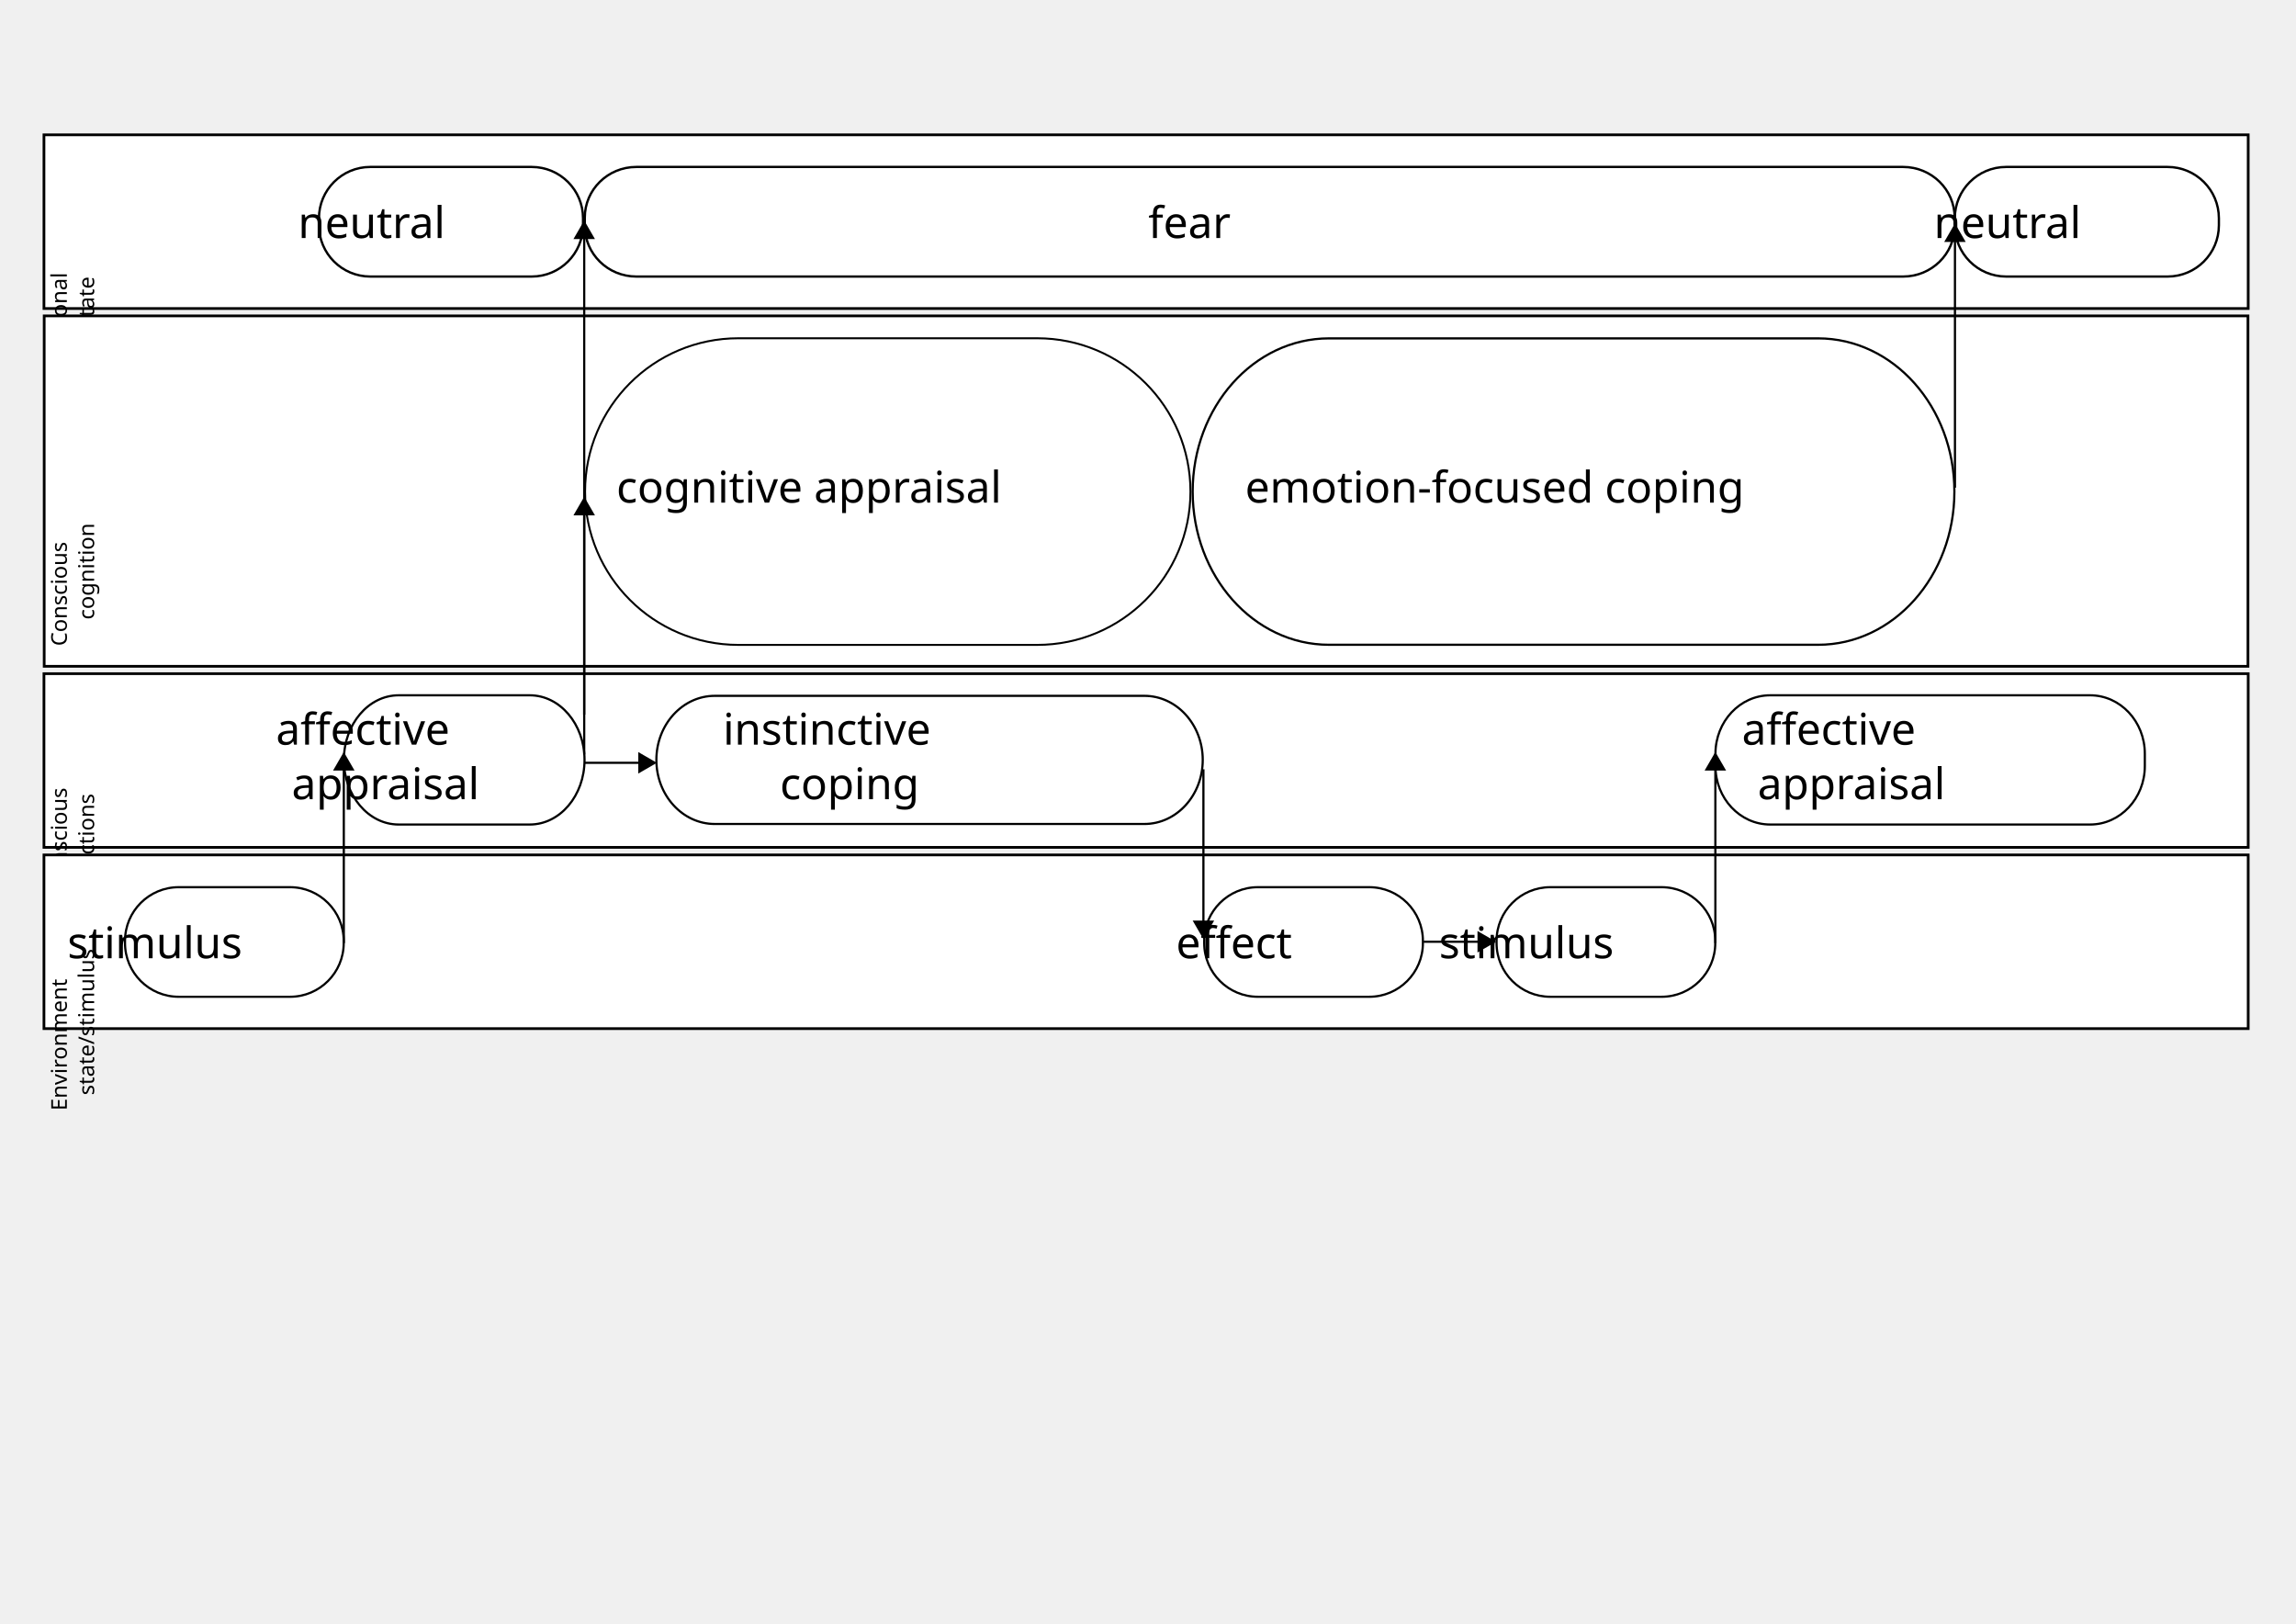
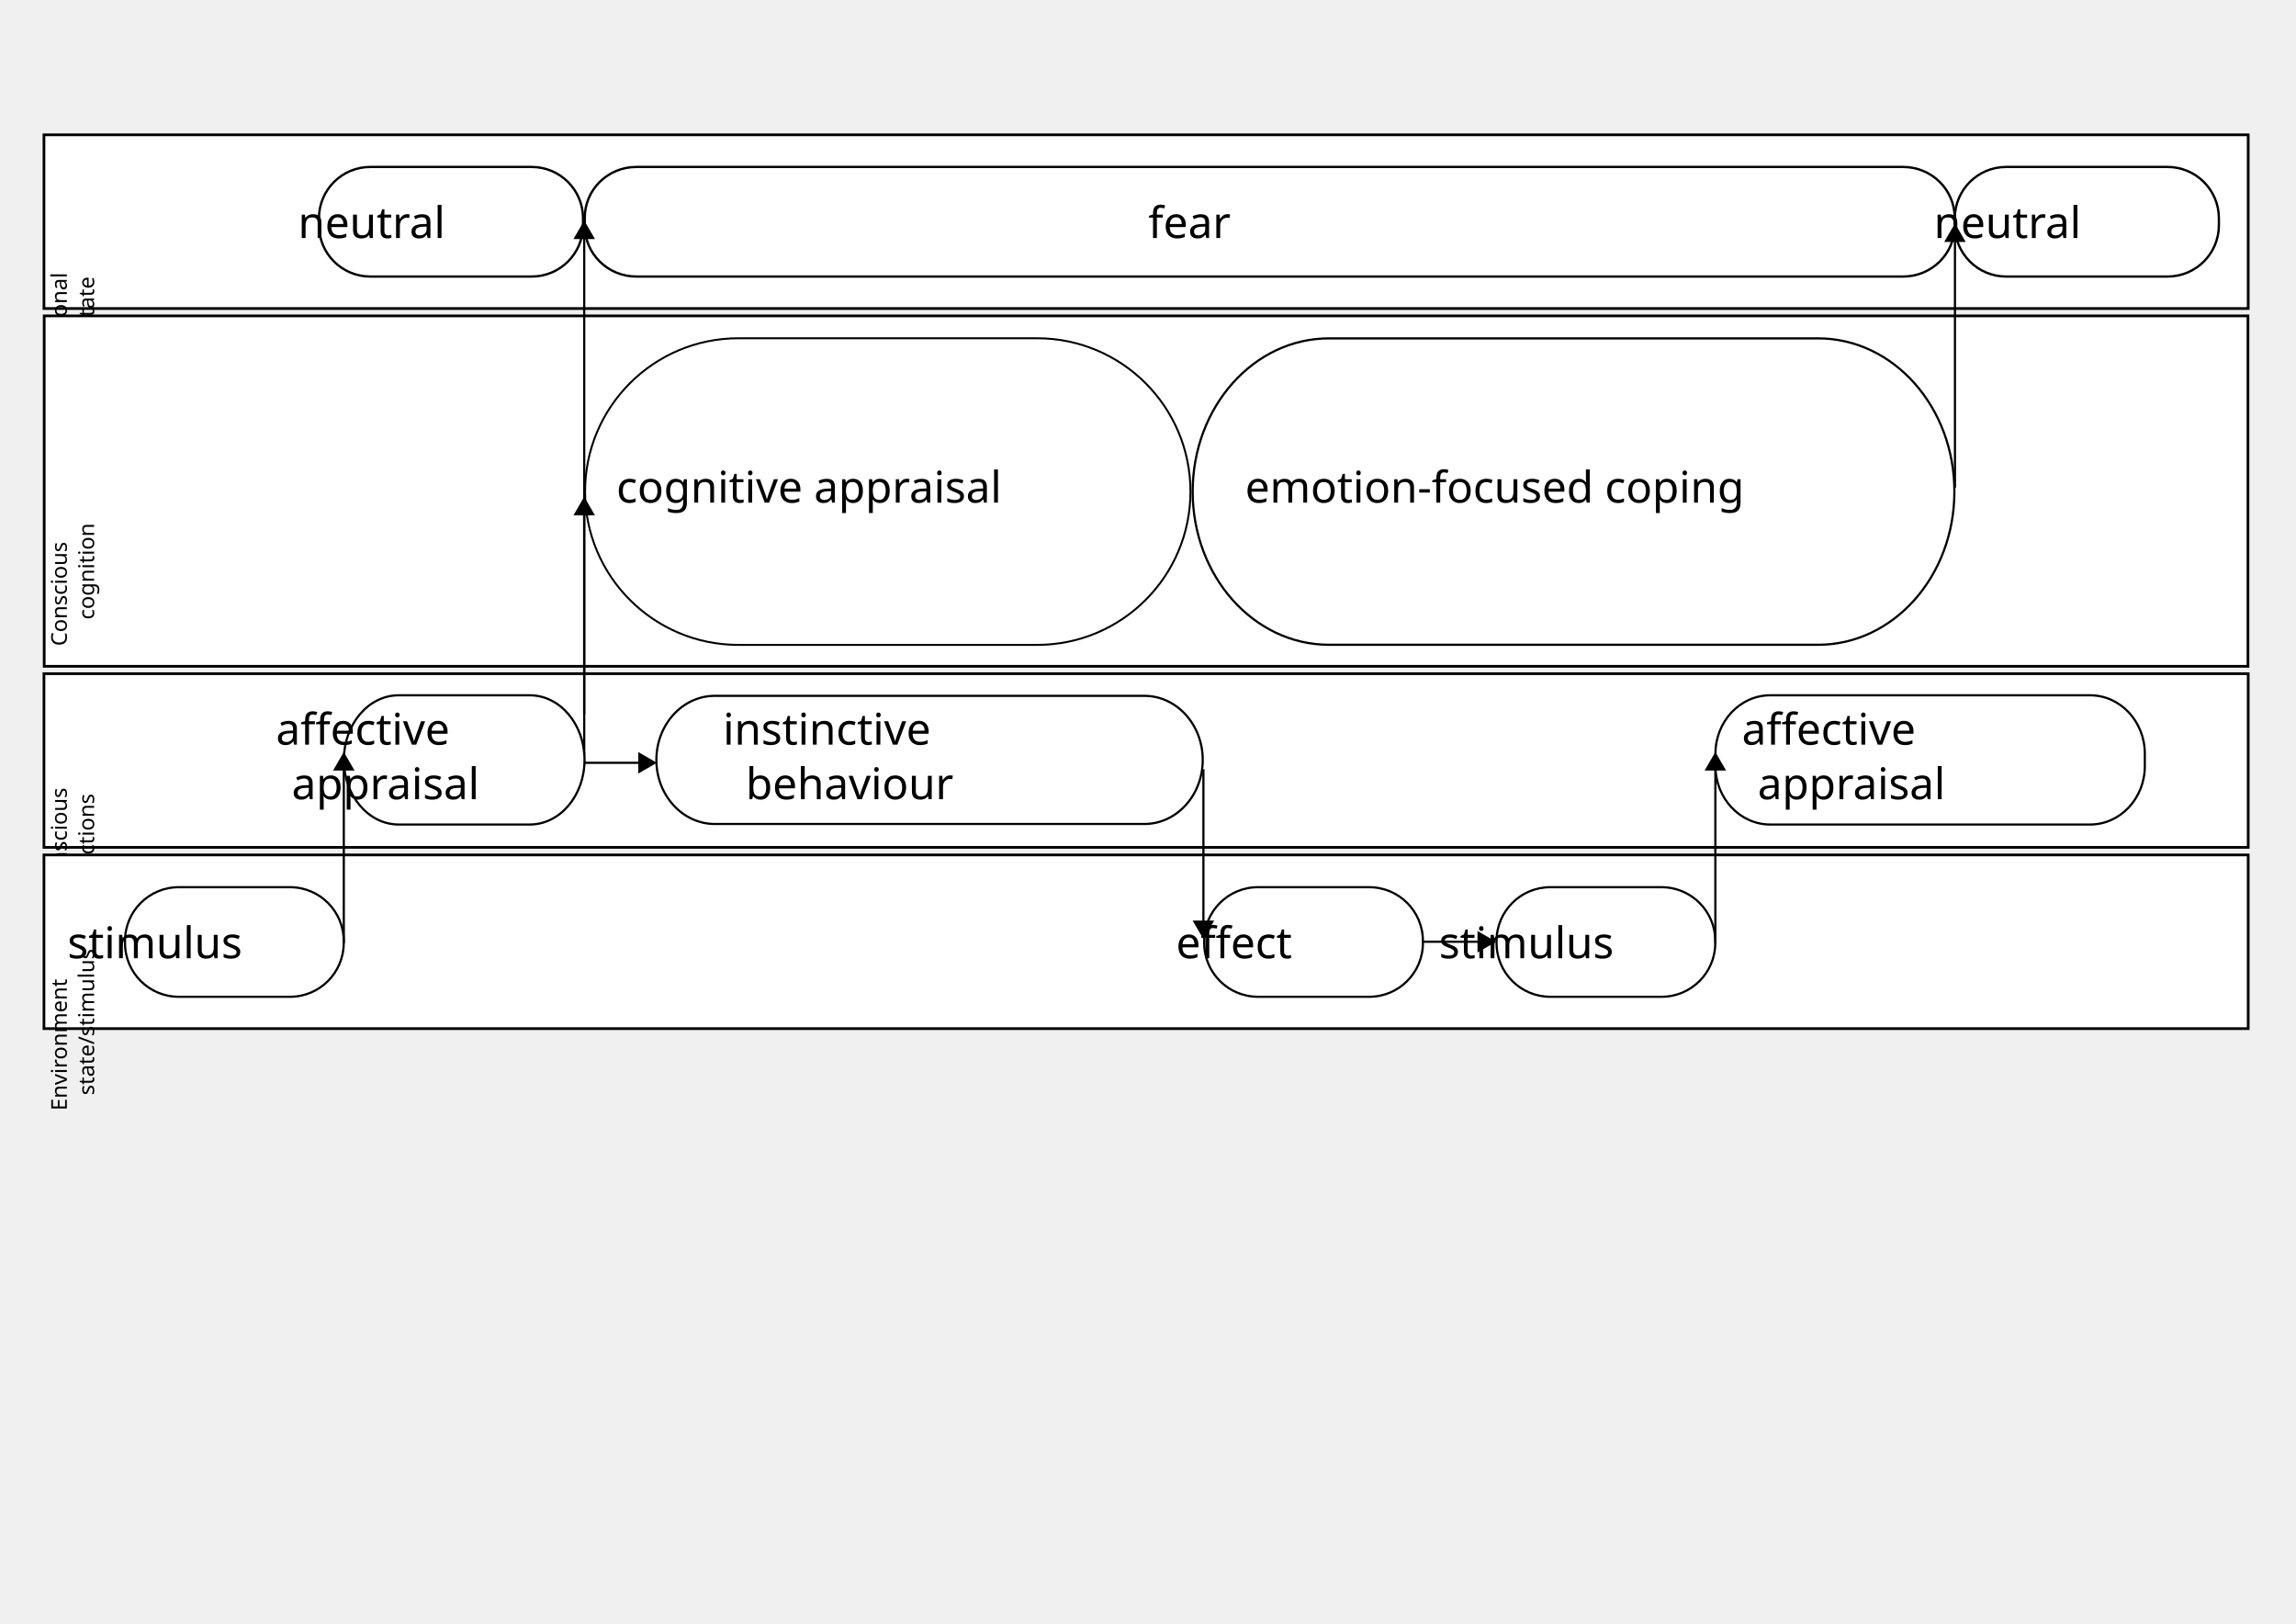
<svg xmlns="http://www.w3.org/2000/svg" xmlns:ns1="http://www.openswatchbook.org/uri/2009/osb" width="1052.362" height="744.094" id="svg2" version="1.1">
  <defs id="defs4">
    <marker orient="auto" refY="0.0" refX="0.0" id="DotL" style="overflow:visible">
      <path id="path5061" d="M -2.5,-1.0 C -2.5,1.76 -4.74,4.0 -7.5,4.0 C -10.26,4.0 -12.5,1.76 -12.5,-1.0 C -12.5,-3.76 -10.26,-6.0 -7.5,-6.0 C -4.74,-6.0 -2.5,-3.76 -2.5,-1.0 z " style="fill-rule:evenodd;stroke:#000000;stroke-width:1.0pt" transform="scale(0.8) translate(7.4, 1)" />
    </marker>
    <marker orient="auto" refY="0.0" refX="0.0" id="TriangleInL" style="overflow:visible">
      <path id="path5133" d="M 5.77,0.0 L -2.88,5.0 L -2.88,-5.0 L 5.77,0.0 z " style="fill-rule:evenodd;stroke:#000000;stroke-width:1.0pt" transform="scale(-0.8)" />
    </marker>
    <marker orient="auto" refY="0.0" refX="0.0" id="TriangleOutL" style="overflow:visible">
      <path id="path4968" d="M 5.77,0.0 L -2.88,5.0 L -2.88,-5.0 L 5.77,0.0 z " style="fill-rule:evenodd;stroke:#000000;stroke-width:1.0pt" transform="scale(0.8)" />
    </marker>
    <marker orient="auto" refY="0.0" refX="0.0" id="Arrow2Mstart" style="overflow:visible">
      <path id="path4725" style="fill-rule:evenodd;stroke-width:0.625;stroke-linejoin:round" d="M 8.719,4.034 L -2.207,0.016 L 8.719,-4.002 C 6.973,-1.63 6.983,1.616 8.719,4.034 z " transform="scale(0.6) translate(0,0)" />
    </marker>
    <linearGradient id="linearGradient3918" ns1:paint="solid">
      <stop style="stop-color:#000000;stop-opacity:1;" offset="0" id="stop3920" />
    </linearGradient>
    <marker orient="auto" refY="0" refX="0" id="Arrow2Mend" style="overflow:visible">
      <path id="path3924" style="fill-rule:evenodd;stroke-width:0.625;stroke-linejoin:round" d="M 8.719,4.034 -2.207,0.016 8.719,-4.002 c -1.745,2.372 -1.735,5.617 -6e-7,8.035 z" transform="scale(-0.6,-0.6)" />
    </marker>
    <marker orient="auto" refY="0" refX="0" id="Arrow1Lend" style="overflow:visible">
      <path id="path3900" d="M 0,0 5,-5 -12.5,0 5,5 0,0 z" style="fill-rule:evenodd;stroke:#000000;stroke-width:1pt" transform="matrix(-0.8,0,0,-0.8,-10,0)" />
    </marker>
    <marker orient="auto" refY="0" refX="0" id="Arrow2Mend-1" style="overflow:visible">
      <path id="path3924-7" style="fill-rule:evenodd;stroke-width:0.625;stroke-linejoin:round" d="M 8.719,4.034 -2.207,0.016 8.719,-4.002 c -1.745,2.372 -1.735,5.617 -6e-7,8.035 z" transform="scale(-0.6,-0.6)" />
    </marker>
    <marker orient="auto" refY="0" refX="0" id="Arrow2Mend-5" style="overflow:visible">
      <path id="path3924-2" style="fill-rule:evenodd;stroke-width:0.625;stroke-linejoin:round" d="M 8.719,4.034 -2.207,0.016 8.719,-4.002 c -1.745,2.372 -1.735,5.617 -6e-7,8.035 z" transform="scale(-0.6,-0.6)" />
    </marker>
  </defs>
  <g transform="translate(0,-308.2677)" style="display:inline" id="g3131">
    <g id="g4045" transform="translate(0,0.9368543)">
      <rect y="616.056" x="20.15" height="79.594" width="1010.303" id="rect3181" style="fill:#ffffff;fill-opacity:1;stroke:#000000;stroke-width:1.24;stroke-miterlimit:4;stroke-opacity:1;stroke-dasharray:none" />
      <text transform="matrix(0,-1,1,0,0,0)" id="text4002" y="30.637" x="-656.234" style="font-size:40px;font-style:normal;font-weight:normal;line-height:125%;letter-spacing:0px;word-spacing:0px;fill:#000000;fill-opacity:1;stroke:none;font-family:Sans" xml:space="preserve">
        <tspan style="font-size:10px;text-align:center;text-anchor:middle" y="30.637" x="-654.847" id="tspan4004">Non-conscious </tspan>
        <tspan id="tspan4006" style="font-size:10px;text-align:center;text-anchor:middle" y="43.137" x="-656.234">reactions</tspan>
      </text>
    </g>
    <g id="g4092" transform="translate(0,84.00001)">
      <rect style="fill:#ffffff;fill-opacity:1;stroke:#000000;stroke-width:1.24;stroke-miterlimit:4;stroke-opacity:1;stroke-dasharray:none" id="rect4094" width="1010.303" height="79.594" x="20.15" y="616.056" />
      <text xml:space="preserve" style="font-size:40px;font-style:normal;font-weight:normal;line-height:125%;letter-spacing:0px;word-spacing:0px;fill:#000000;fill-opacity:1;stroke:none;font-family:Sans" x="-656.234" y="30.637" id="text4096" transform="matrix(0,-1,1,0,0,0)">
        <tspan x="-656.234" y="30.637" style="font-size:10px;text-align:center;text-anchor:middle" id="tspan4100">Environment</tspan>
        <tspan x="-656.234" y="43.137" style="font-size:10px;text-align:center;text-anchor:middle" id="tspan4118">state/stimulus</tspan>
      </text>
    </g>
    <g id="g3139">
      <rect style="fill:#ffffff;fill-opacity:1;stroke:#000000;stroke-width:1.239;stroke-miterlimit:4;stroke-opacity:1;stroke-dasharray:none" id="rect4104" width="1010.303" height="79.594" x="20.15" y="370.056" />
      <text xml:space="preserve" style="font-size:40px;font-style:normal;font-weight:normal;line-height:125%;letter-spacing:0px;word-spacing:0px;fill:#000000;fill-opacity:1;stroke:none;font-family:Sans" x="-410.234" y="30.637" id="text4106" transform="matrix(0,-1,1,0,0,0)">
        <tspan x="-408.847" y="30.637" style="font-size:10px;text-align:center;text-anchor:middle" id="tspan4110">Emotional </tspan>
        <tspan x="-410.234" y="43.137" style="font-size:10px;text-align:center;text-anchor:middle" id="tspan4114">state</tspan>
      </text>
    </g>
    <g id="g3145">
      <rect style="fill:#ffffff;fill-opacity:1;stroke:#000000;stroke-width:1.241;stroke-miterlimit:4;stroke-opacity:1;stroke-dasharray:none" id="rect3135" width="1010.093" height="160.581" x="20.255" y="453.031" />
      <text transform="matrix(0,-1,1,0,0,0)" id="text3126" y="30.637" x="-533.717" style="font-size:40px;font-style:normal;font-weight:normal;line-height:125%;letter-spacing:0px;word-spacing:0px;fill:#000000;fill-opacity:1;stroke:none;font-family:Sans" xml:space="preserve">
        <tspan id="tspan3128" style="font-size:10px;text-align:center;text-anchor:middle" y="30.637" x="-532.33">Conscious </tspan>
        <tspan id="tspan3130" style="font-size:10px;text-align:center;text-anchor:middle" y="43.137" x="-533.717">cognition</tspan>
      </text>
    </g>
  </g>
  <g id="layer3" style="display:inline">
    <text xml:space="preserve" style="font-size:40px;font-style:normal;font-weight:normal;line-height:125%;letter-spacing:0px;word-spacing:0px;fill:#000000;fill-opacity:1;stroke:none;font-family:Sans" x="228.457" y="98.112" id="text3964">
      <tspan id="tspan3966" x="228.457" y="98.112" />
    </text>
    <g id="g3972" transform="translate(-44.79658,-0.4547321)">
      <rect ry="23.519" y="76.965" x="190.987" height="50.221" width="121.039" id="rect3162" style="fill:none;stroke:#000000;stroke-width:1.063;stroke-miterlimit:4;stroke-opacity:1;stroke-dasharray:none" rx="23.519" />
      <text id="text3968" y="109.531" x="251.531" style="font-size:40px;font-style:normal;font-weight:normal;line-height:125%;letter-spacing:0px;word-spacing:0px;fill:#000000;fill-opacity:1;stroke:none;font-family:Sans" xml:space="preserve">
        <tspan style="font-size:20px;text-align:center;text-anchor:middle" y="109.531" x="251.531" id="tspan3970">neutral</tspan>
      </text>
    </g>
    <g id="g4685" transform="translate(0,4)">
      <rect rx="70.259" style="fill:none;stroke:#000000;stroke-width:0.891;stroke-miterlimit:4;stroke-opacity:1;stroke-dasharray:none" id="rect4023" width="277.473" height="140.518" x="268.165" y="151.016" ry="70.259" />
      <text id="text3977" y="226.328" x="407.219" style="font-size:40px;font-style:normal;font-weight:normal;line-height:125%;letter-spacing:0px;word-spacing:0px;fill:#000000;fill-opacity:1;stroke:none;font-family:Sans" xml:space="preserve">
        <tspan y="226.328" x="407.219" style="font-size:20px;text-align:center;text-anchor:middle" id="tspan4040">cognitive appraisal</tspan>
      </text>
    </g>
    <g id="g3999" transform="translate(41.58854,-4)">
      <rect ry="29.612" y="322.63" x="116.038" height="59.224" width="110.29" id="rect4021" style="fill:none;stroke:#000000;stroke-width:1;stroke-miterlimit:4;stroke-opacity:1;stroke-dasharray:none" rx="25.111" />
      <text id="text3986" y="345.26" x="171.515" style="font-size:40px;font-style:normal;font-weight:normal;line-height:125%;letter-spacing:0px;word-spacing:0px;fill:#000000;fill-opacity:1;stroke:none;font-family:Sans" xml:space="preserve">
        <tspan style="font-size:20px;text-align:center;text-anchor:middle" y="345.26" x="171.515" id="tspan3988">affective</tspan>
        <tspan style="font-size:20px;text-align:center;text-anchor:middle" y="370.26" x="171.515" id="tspan4038">appraisal</tspan>
      </text>
    </g>
    <g id="g3994">
      <rect style="fill:none;stroke:#000000;stroke-width:1;stroke-miterlimit:4;stroke-opacity:1;stroke-dasharray:none" id="rect4041" width="100.237" height="50.221" x="57.3" y="406.572" ry="24.618" rx="24.618" />
      <text id="text3990" y="439.139" x="107.37" style="font-size:40px;font-style:normal;font-weight:normal;line-height:125%;letter-spacing:0px;word-spacing:0px;fill:#000000;fill-opacity:1;stroke:none;font-family:Sans" xml:space="preserve">
        <tspan style="font-size:20px;text-align:center;text-anchor:middle" y="439.139" x="107.37" id="tspan3992">stimulus</tspan>
      </text>
    </g>
    <g transform="matrix(1.004256,0,0,1,426.754,-0.4547321)" id="g6617">
      <rect rx="23.519" style="fill:none;stroke:#000000;stroke-width:1.063;stroke-miterlimit:4;stroke-opacity:1;stroke-dasharray:none" id="rect6619" width="625.221" height="50.221" x="-158.049" y="76.965" ry="23.23" />
      <text xml:space="preserve" style="font-size:40px;font-style:normal;font-weight:normal;line-height:125%;letter-spacing:0px;word-spacing:0px;fill:#000000;fill-opacity:1;stroke:none;font-family:Sans" x="154.342" y="109.531" id="text6621">
        <tspan id="tspan6623" x="154.342" y="109.531" style="font-size:20px;text-align:center;text-anchor:middle">fear</tspan>
      </text>
    </g>
    <g transform="translate(704.9909,-0.4547321)" id="g4740">
      <rect rx="23.519" style="fill:none;stroke:#000000;stroke-width:1.063;stroke-miterlimit:4;stroke-opacity:1;stroke-dasharray:none" id="rect4742" width="121.039" height="50.221" x="190.987" y="76.965" ry="23.519" />
      <text xml:space="preserve" style="font-size:40px;font-style:normal;font-weight:normal;line-height:125%;letter-spacing:0px;word-spacing:0px;fill:#000000;fill-opacity:1;stroke:none;font-family:Sans" x="251.531" y="109.531" id="text4744">
        <tspan id="tspan4746" x="251.531" y="109.531" style="font-size:20px;text-align:center;text-anchor:middle">neutral</tspan>
      </text>
    </g>
    <g id="g4748" transform="translate(185.5885,-4)">
      <rect ry="29.362" y="322.881" x="115.261" height="58.724" width="250.421" id="rect4750" style="fill:none;stroke:#000000;stroke-width:1;stroke-miterlimit:4;stroke-opacity:1;stroke-dasharray:none" rx="26.777" />
      <text id="text4752" y="345.26" x="240.228" style="font-size:40px;font-style:normal;font-weight:normal;line-height:125%;letter-spacing:0px;word-spacing:0px;fill:#000000;fill-opacity:1;stroke:none;font-family:Sans" xml:space="preserve">
        <tspan style="font-size:20px;text-align:center;text-anchor:middle" y="345.26" x="240.228" id="tspan4756">instinctive</tspan>
-         <tspan style="font-size:20px;text-align:center;text-anchor:middle" y="370.26" x="240.228" id="tspan4760">coping</tspan>
+         <tspan style="font-size:20px;text-align:center;text-anchor:middle" y="370.26" x="240.228" id="tspan4760">behaviour</tspan>
      </text>
    </g>
    <g transform="translate(628.6459,0)" id="g4774">
      <rect style="fill:none;stroke:#000000;stroke-width:1;stroke-miterlimit:4;stroke-opacity:1;stroke-dasharray:none" id="rect4776" width="100.237" height="50.221" x="57.3" y="406.572" ry="24.618" rx="24.618" />
      <text id="text4778" y="439.139" x="107.37" style="font-size:40px;font-style:normal;font-weight:normal;line-height:125%;letter-spacing:0px;word-spacing:0px;fill:#000000;fill-opacity:1;stroke:none;font-family:Sans" xml:space="preserve">
        <tspan style="font-size:20px;text-align:center;text-anchor:middle" y="439.139" x="107.37" id="tspan4780">stimulus</tspan>
      </text>
    </g>
    <g id="g4790" transform="translate(494.6459,0)">
      <rect rx="24.618" ry="24.618" y="406.572" x="57.3" height="50.221" width="100.237" id="rect4792" style="fill:none;stroke:#000000;stroke-width:1;stroke-miterlimit:4;stroke-opacity:1;stroke-dasharray:none" />
      <text xml:space="preserve" style="font-size:40px;font-style:normal;font-weight:normal;line-height:125%;letter-spacing:0px;word-spacing:0px;fill:#000000;fill-opacity:1;stroke:none;font-family:Sans" x="107.37" y="439.139" id="text4794">
        <tspan id="tspan4796" x="107.37" y="439.139" style="font-size:20px;text-align:center;text-anchor:middle">effect</tspan>
      </text>
    </g>
    <g id="g4203" transform="translate(670.2344,-4)">
      <rect ry="26.791" y="322.63" x="116.038" height="59.224" width="196.802" id="rect4205" style="fill:none;stroke:#000000;stroke-width:1;stroke-miterlimit:4;stroke-opacity:1;stroke-dasharray:none" rx="25.111" />
      <text id="text4207" y="345.26" x="214.786" style="font-size:40px;font-style:normal;font-weight:normal;line-height:125%;letter-spacing:0px;word-spacing:0px;fill:#000000;fill-opacity:1;stroke:none;font-family:Sans" xml:space="preserve">
        <tspan style="font-size:20px;text-align:center;text-anchor:middle" y="345.26" x="214.786" id="tspan4209">affective</tspan>
        <tspan style="font-size:20px;text-align:center;text-anchor:middle" y="370.26" x="214.786" id="tspan4211">appraisal</tspan>
      </text>
    </g>
    <g transform="matrix(1.001268,0,0,1,278.0994,4)" id="g3942">
      <rect ry="70.205" y="151.069" x="268.219" height="140.411" width="348.687" id="rect3944" style="fill:none;stroke:#000000;stroke-width:0.999;stroke-miterlimit:4;stroke-opacity:1;stroke-dasharray:none" rx="62.369" />
      <text xml:space="preserve" style="font-size:40px;font-style:normal;font-weight:normal;line-height:125%;letter-spacing:0px;word-spacing:0px;fill:#000000;fill-opacity:1;stroke:none;font-family:Sans" x="442.87" y="226.328" id="text3946">
        <tspan id="tspan3948" style="font-size:20px;text-align:center;text-anchor:middle" x="442.87" y="226.328">emotion-focused coping</tspan>
      </text>
    </g>
  </g>
  <g id="layer1" style="display:inline">
    <path style="fill:none;stroke:#000000;stroke-width:1;stroke-linecap:butt;stroke-linejoin:miter;stroke-miterlimit:4;stroke-opacity:1;stroke-dasharray:none;marker-end:url(#TriangleOutL);display:inline" d="m 157.582,432.208 0,-81.929" id="path4126" />
    <g style="display:inline" id="g4428">
      <path style="fill:none;stroke:#000000;stroke-width:1;stroke-linecap:butt;stroke-linejoin:miter;stroke-miterlimit:4;stroke-opacity:1;stroke-dasharray:none;marker-end:url(#TriangleOutL);display:inline" d="m 267.77,327.512 0,-94.183" id="path4317" />
      <path id="path3164" d="m 267.77,345.721 0,-239.014" style="fill:none;stroke:#000000;stroke-width:1;stroke-linecap:butt;stroke-linejoin:miter;stroke-miterlimit:4;stroke-opacity:1;stroke-dasharray:none;marker-end:url(#TriangleOutL);display:inline" />
    </g>
    <path id="path4800" d="m 896.049,223.49 0,-115.449" style="fill:none;stroke:#000000;stroke-width:1;stroke-linecap:butt;stroke-linejoin:miter;stroke-miterlimit:4;stroke-opacity:1;stroke-dasharray:none;marker-end:url(#TriangleOutL);display:inline" />
    <path style="fill:none;stroke:#000000;stroke-width:1;stroke-linecap:butt;stroke-linejoin:miter;stroke-miterlimit:4;stroke-opacity:1;stroke-dasharray:none;marker-start:url(#TriangleInL);marker-end:none;display:inline" d="m 551.581,424.714 0,-72.185" id="path6044" />
    <path id="path6046" d="m 680.041,431.572 -27.52,0" style="fill:none;stroke:#000000;stroke-width:1;stroke-linecap:butt;stroke-linejoin:miter;stroke-miterlimit:4;stroke-opacity:1;stroke-dasharray:none;marker-start:url(#TriangleInL);marker-end:none;display:inline" />
    <path style="fill:none;stroke:#000000;stroke-width:1;stroke-linecap:butt;stroke-linejoin:miter;stroke-miterlimit:4;stroke-opacity:1;stroke-dasharray:none;marker-start:url(#TriangleInL);marker-end:none;display:inline" d="m 295.395,349.572 -27.52,0" id="path3151" />
    <path style="fill:none;stroke:#000000;stroke-width:1;stroke-linecap:butt;stroke-linejoin:miter;stroke-miterlimit:4;stroke-opacity:1;stroke-dasharray:none;marker-end:url(#TriangleOutL);display:inline" d="m 786.228,432.208 0,-81.929" id="path4213" />
  </g>
</svg>
